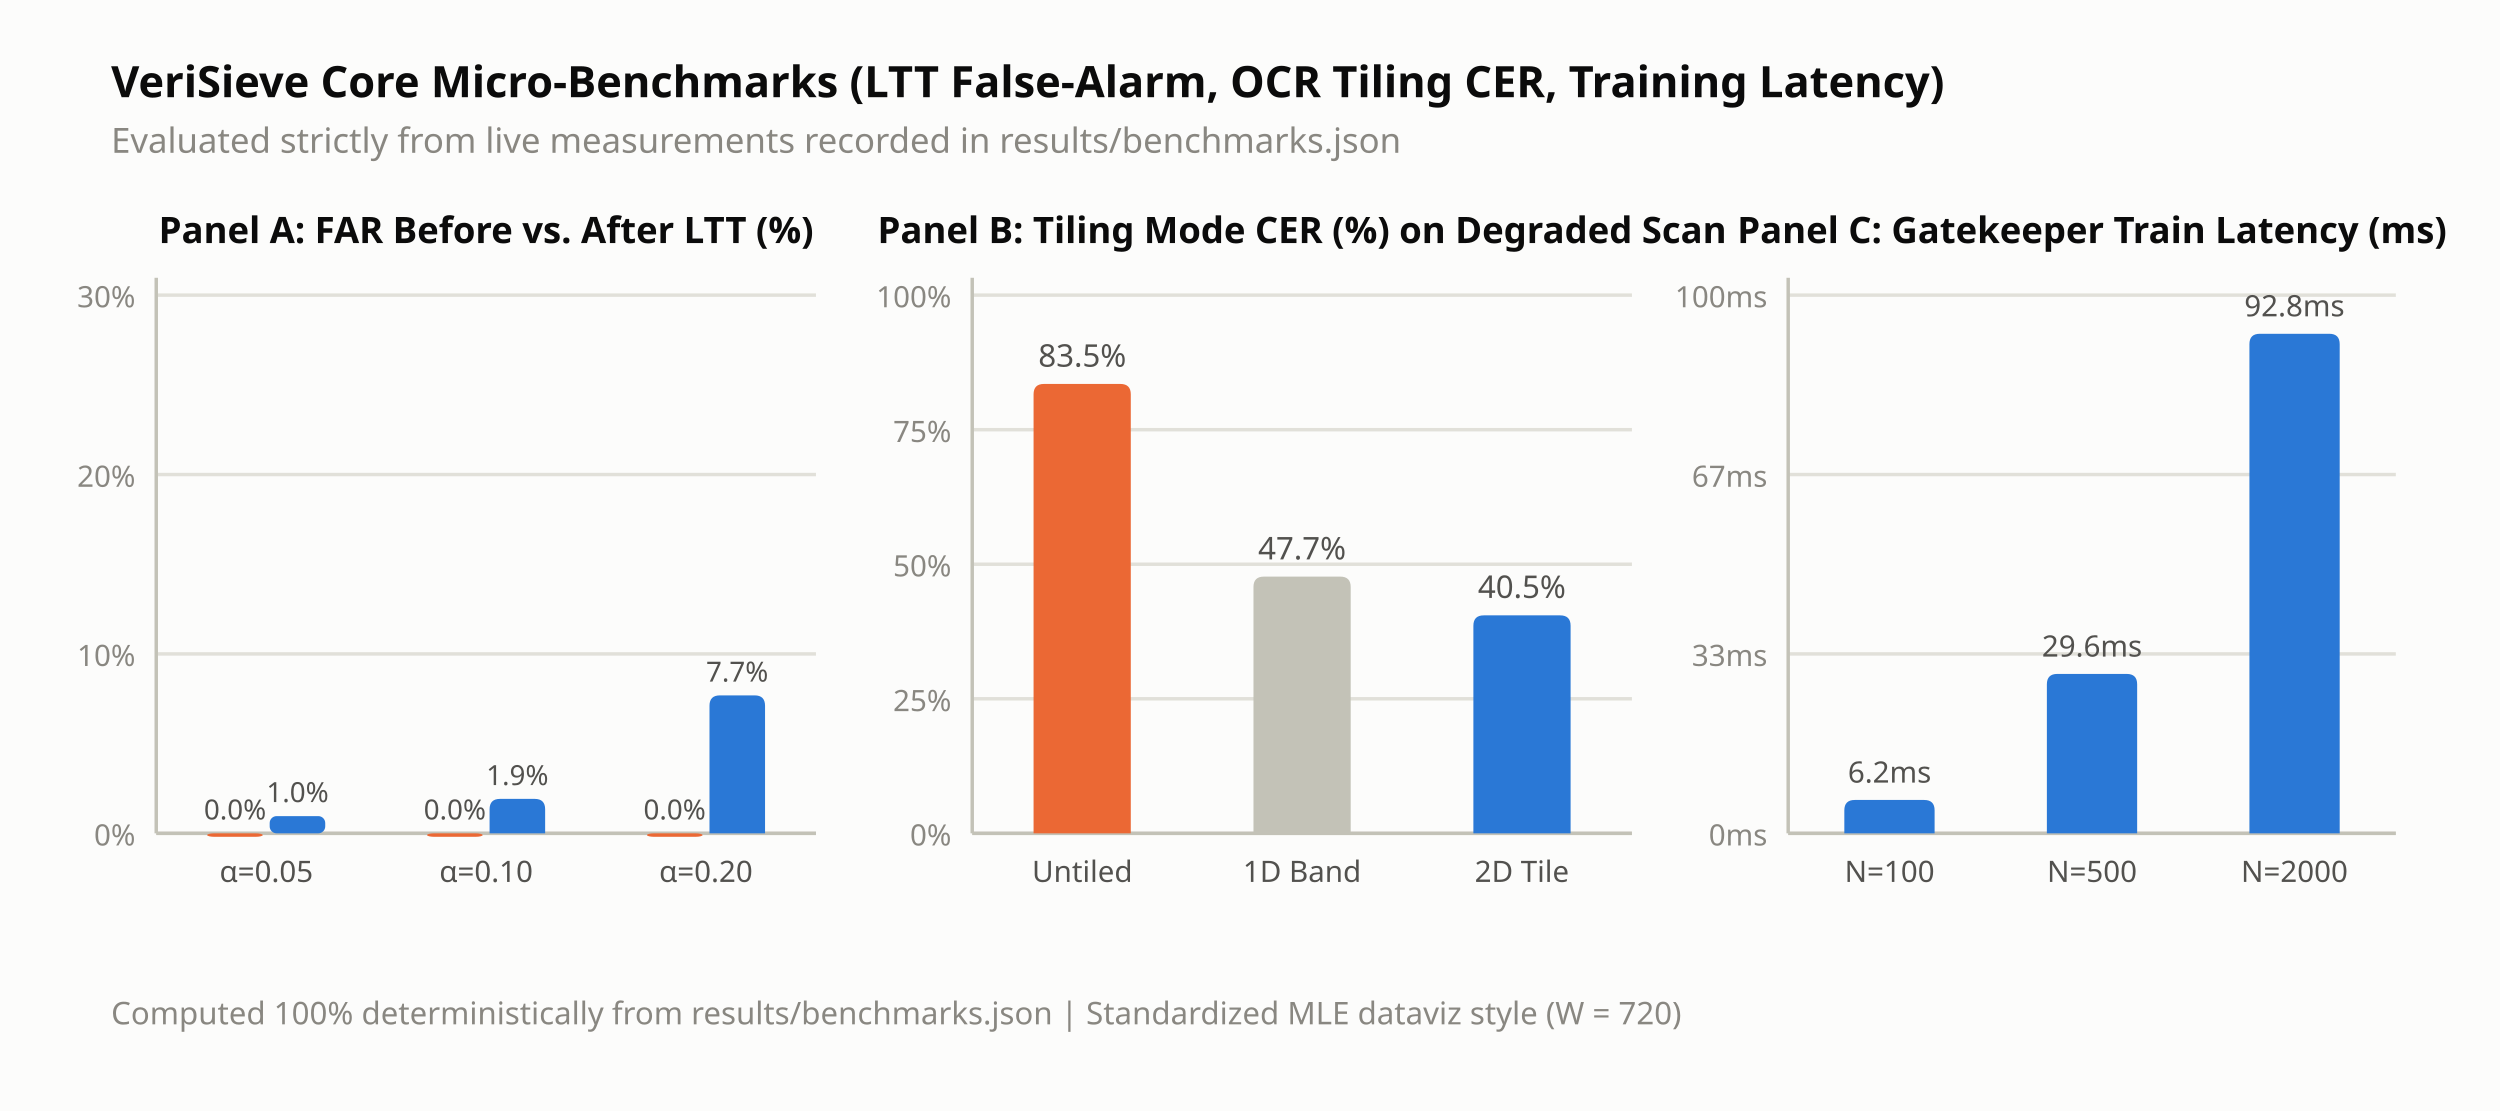
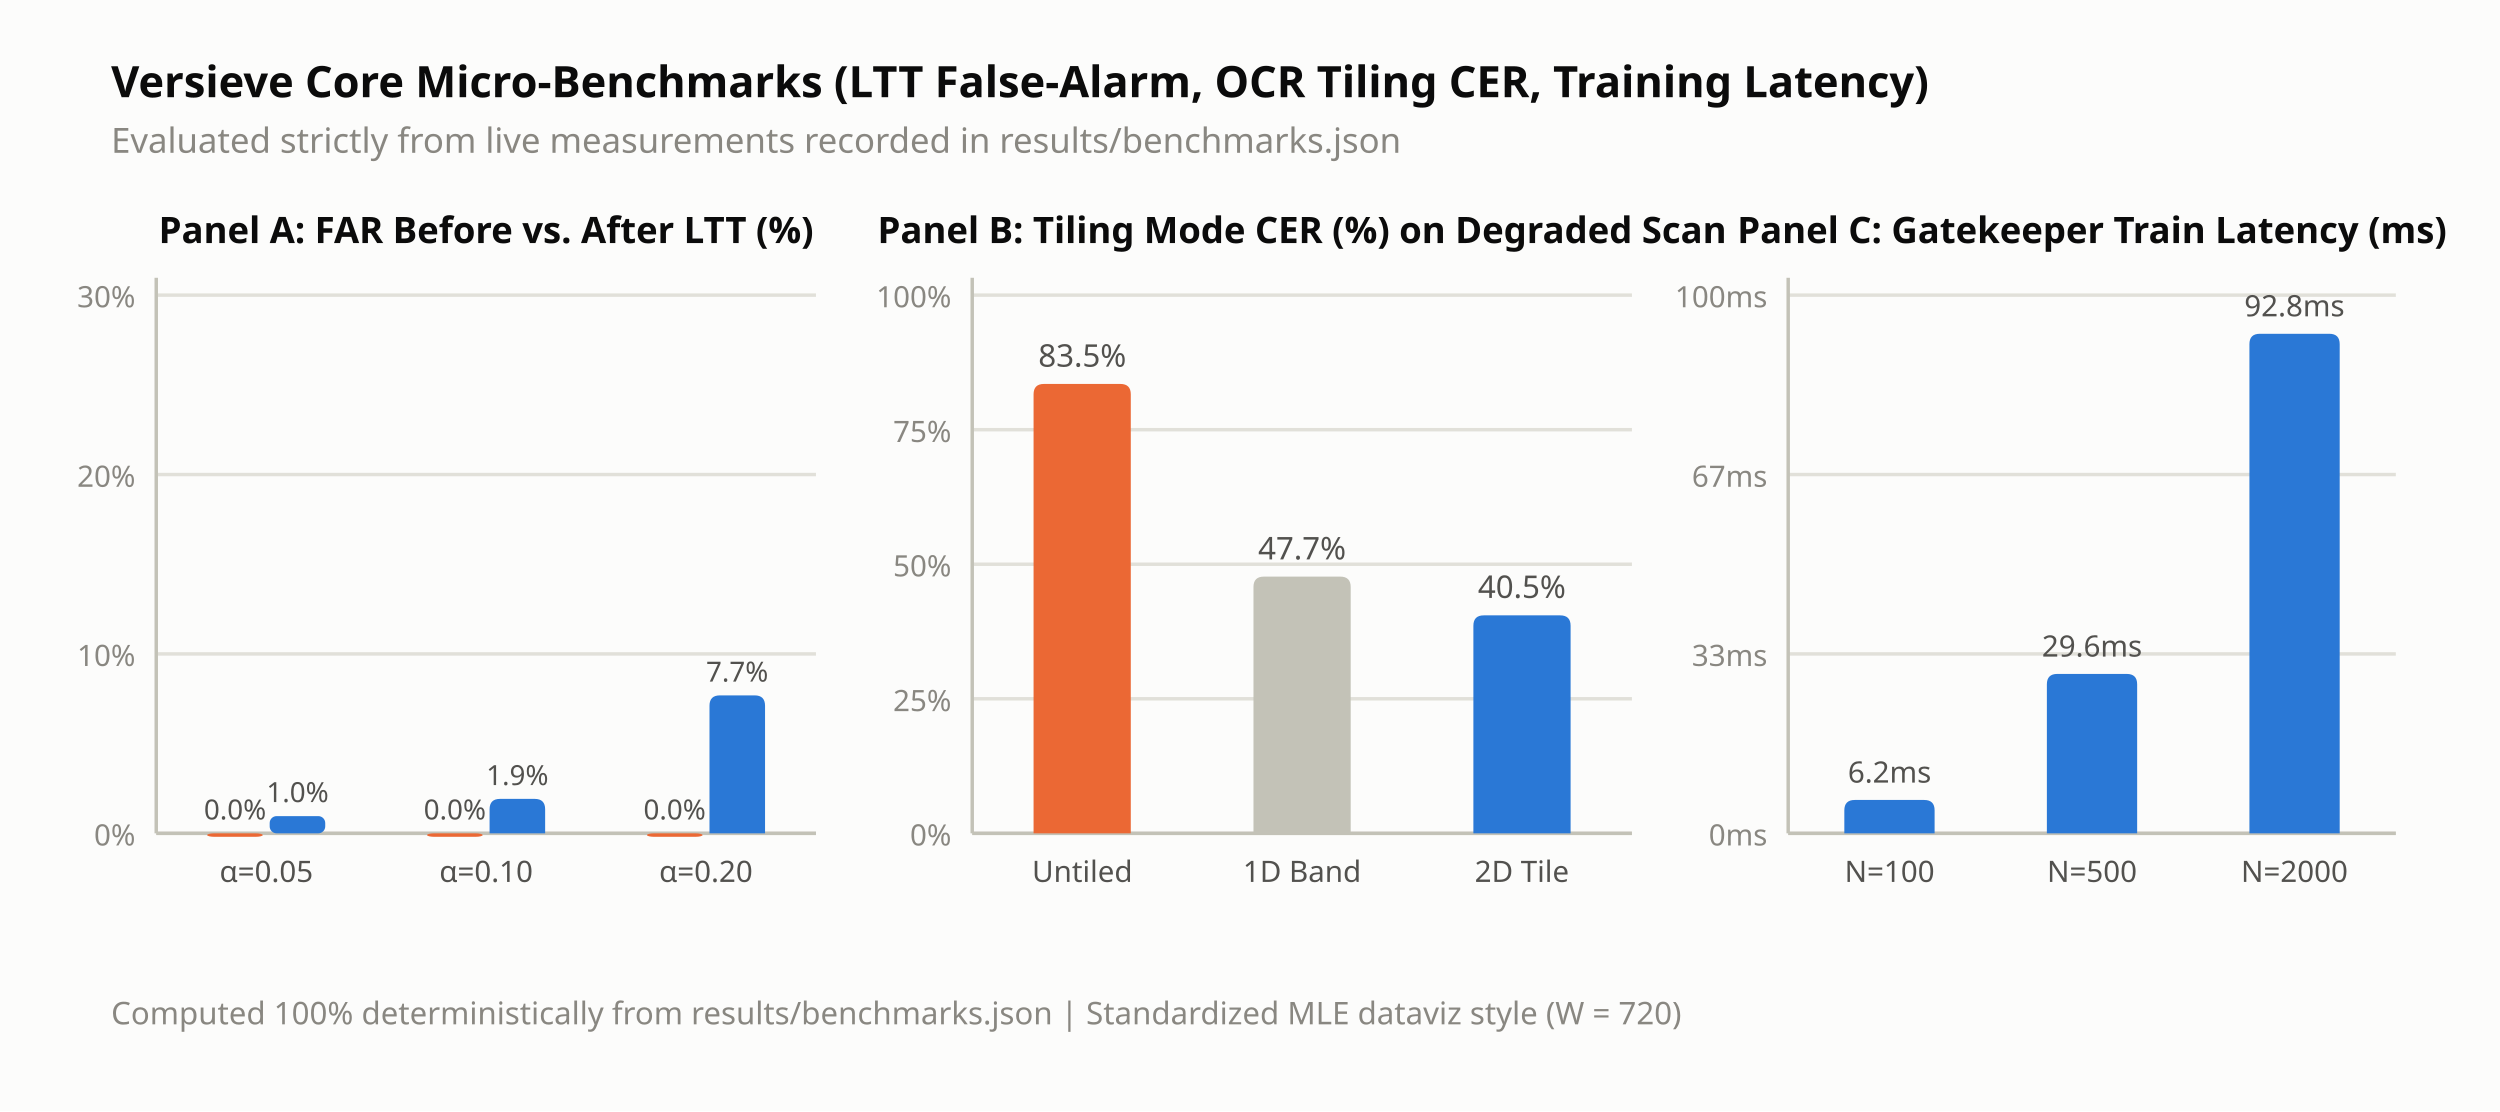
<svg xmlns="http://www.w3.org/2000/svg" viewBox="0 0 720 320" width="720" height="320">
  <rect width="720" height="320" fill="#fcfcfb" />
-   <text x="32" y="28" font-family="Segoe UI, sans-serif" font-size="12.5" fill="#0b0b0b" text-anchor="start" font-weight="bold">VeriSieve Core Micro-Benchmarks (LTT False-Alarm, OCR Tiling CER, Training Latency)</text>
+   <text x="32" y="28" font-family="Segoe UI, sans-serif" font-size="12.5" fill="#0b0b0b" text-anchor="start" font-weight="bold">Versieve Core Micro-Benchmarks (LTT False-Alarm, OCR Tiling CER, Training Latency)</text>
  <text x="32" y="44" font-family="Segoe UI, sans-serif" font-size="10" fill="#898781" text-anchor="start" font-weight="normal">Evaluated strictly from live measurements recorded in results/benchmarks.json</text>
  <text x="140" y="70" font-family="Segoe UI, sans-serif" font-size="10.5" fill="#0b0b0b" text-anchor="middle" font-weight="bold">Panel A: FAR Before vs. After LTT (%)</text>
  <line x1="45" y1="240" x2="235" y2="240" stroke="#e1e0d9" stroke-width="1" />
  <text x="39" y="243.5" font-family="Segoe UI, sans-serif" font-size="8.5" fill="#898781" text-anchor="end" font-weight="normal">0%</text>
  <line x1="45" y1="188.333" x2="235" y2="188.333" stroke="#e1e0d9" stroke-width="1" />
  <text x="39" y="191.8" font-family="Segoe UI, sans-serif" font-size="8.5" fill="#898781" text-anchor="end" font-weight="normal">10%</text>
  <line x1="45" y1="136.667" x2="235" y2="136.667" stroke="#e1e0d9" stroke-width="1" />
  <text x="39" y="140.2" font-family="Segoe UI, sans-serif" font-size="8.5" fill="#898781" text-anchor="end" font-weight="normal">20%</text>
  <line x1="45" y1="85" x2="235" y2="85" stroke="#e1e0d9" stroke-width="1" />
  <text x="39" y="88.5" font-family="Segoe UI, sans-serif" font-size="8.5" fill="#898781" text-anchor="end" font-weight="normal">30%</text>
  <line x1="45" y1="240" x2="235" y2="240" stroke="#c3c2b7" stroke-width="1" />
  <line x1="45" y1="80" x2="45" y2="240" stroke="#c3c2b7" stroke-width="1" />
  <rect x="59.667" y="240" width="16" height="1" rx="2" fill="#eb6834" />
  <rect x="77.667" y="235.04" width="16" height="4.96" rx="2" fill="#2a78d6" />
  <text x="67.7" y="236" font-family="Segoe UI, sans-serif" font-size="8" fill="#52514e" text-anchor="middle" font-weight="normal">0.0%</text>
  <text x="85.7" y="231" font-family="Segoe UI, sans-serif" font-size="8" fill="#52514e" text-anchor="middle" font-weight="normal">1.0%</text>
  <text x="76.7" y="254" font-family="Segoe UI, sans-serif" font-size="8.5" fill="#52514e" text-anchor="middle" font-weight="normal">α=0.05</text>
  <rect x="123" y="240" width="16" height="1" rx="2" fill="#eb6834" />
  <path d="M141 240 L141 233.08 Q141 230.08 144 230.08 L154 230.08 Q157 230.08 157 233.08 L157 240 Z" fill="#2a78d6" />
  <text x="131" y="236" font-family="Segoe UI, sans-serif" font-size="8" fill="#52514e" text-anchor="middle" font-weight="normal">0.0%</text>
  <text x="149" y="226.1" font-family="Segoe UI, sans-serif" font-size="8" fill="#52514e" text-anchor="middle" font-weight="normal">1.9%</text>
  <text x="140" y="254" font-family="Segoe UI, sans-serif" font-size="8.5" fill="#52514e" text-anchor="middle" font-weight="normal">α=0.10</text>
  <rect x="186.333" y="240" width="16" height="1" rx="2" fill="#eb6834" />
  <path d="M204.333 240 L204.333 203.268 Q204.333 200.268 207.333 200.268 L217.333 200.268 Q220.333 200.268 220.333 203.268 L220.333 240 Z" fill="#2a78d6" />
  <text x="194.3" y="236" font-family="Segoe UI, sans-serif" font-size="8" fill="#52514e" text-anchor="middle" font-weight="normal">0.0%</text>
  <text x="212.3" y="196.3" font-family="Segoe UI, sans-serif" font-size="8" fill="#52514e" text-anchor="middle" font-weight="normal">7.7%</text>
  <text x="203.3" y="254" font-family="Segoe UI, sans-serif" font-size="8.5" fill="#52514e" text-anchor="middle" font-weight="normal">α=0.20</text>
  <text x="375" y="70" font-family="Segoe UI, sans-serif" font-size="10.5" fill="#0b0b0b" text-anchor="middle" font-weight="bold">Panel B: Tiling Mode CER (%) on Degraded Scan</text>
  <line x1="280" y1="240" x2="470" y2="240" stroke="#e1e0d9" stroke-width="1" />
  <text x="274" y="243.5" font-family="Segoe UI, sans-serif" font-size="8.5" fill="#898781" text-anchor="end" font-weight="normal">0%</text>
  <line x1="280" y1="201.25" x2="470" y2="201.25" stroke="#e1e0d9" stroke-width="1" />
  <text x="274" y="204.8" font-family="Segoe UI, sans-serif" font-size="8.5" fill="#898781" text-anchor="end" font-weight="normal">25%</text>
  <line x1="280" y1="162.5" x2="470" y2="162.5" stroke="#e1e0d9" stroke-width="1" />
  <text x="274" y="166" font-family="Segoe UI, sans-serif" font-size="8.5" fill="#898781" text-anchor="end" font-weight="normal">50%</text>
  <line x1="280" y1="123.75" x2="470" y2="123.75" stroke="#e1e0d9" stroke-width="1" />
  <text x="274" y="127.3" font-family="Segoe UI, sans-serif" font-size="8.5" fill="#898781" text-anchor="end" font-weight="normal">75%</text>
  <line x1="280" y1="85" x2="470" y2="85" stroke="#e1e0d9" stroke-width="1" />
  <text x="274" y="88.5" font-family="Segoe UI, sans-serif" font-size="8.5" fill="#898781" text-anchor="end" font-weight="normal">100%</text>
  <line x1="280" y1="240" x2="470" y2="240" stroke="#c3c2b7" stroke-width="1" />
  <line x1="280" y1="80" x2="280" y2="240" stroke="#c3c2b7" stroke-width="1" />
  <path d="M297.667 240 L297.667 113.575 Q297.667 110.575 300.667 110.575 L322.667 110.575 Q325.667 110.575 325.667 113.575 L325.667 240 Z" fill="#eb6834" />
  <text x="311.7" y="105.6" font-family="Segoe UI, sans-serif" font-size="9" fill="#52514e" text-anchor="middle" font-weight="normal">83.5%</text>
  <text x="311.7" y="254" font-family="Segoe UI, sans-serif" font-size="8.5" fill="#52514e" text-anchor="middle" font-weight="normal">Untiled</text>
  <path d="M361 240 L361 169.065 Q361 166.065 364 166.065 L386 166.065 Q389 166.065 389 169.065 L389 240 Z" fill="#c3c2b7" />
  <text x="375" y="161.1" font-family="Segoe UI, sans-serif" font-size="9" fill="#52514e" text-anchor="middle" font-weight="normal">47.7%</text>
  <text x="375" y="254" font-family="Segoe UI, sans-serif" font-size="8.5" fill="#52514e" text-anchor="middle" font-weight="normal">1D Band</text>
  <path d="M424.333 240 L424.333 180.225 Q424.333 177.225 427.333 177.225 L449.333 177.225 Q452.333 177.225 452.333 180.225 L452.333 240 Z" fill="#2a78d6" />
  <text x="438.3" y="172.2" font-family="Segoe UI, sans-serif" font-size="9" fill="#52514e" text-anchor="middle" font-weight="normal">40.5%</text>
  <text x="438.3" y="254" font-family="Segoe UI, sans-serif" font-size="8.5" fill="#52514e" text-anchor="middle" font-weight="normal">2D Tile</text>
  <text x="602.5" y="70" font-family="Segoe UI, sans-serif" font-size="10.5" fill="#0b0b0b" text-anchor="middle" font-weight="bold">Panel C: Gatekeeper Train Latency (ms)</text>
  <line x1="515" y1="240" x2="690" y2="240" stroke="#e1e0d9" stroke-width="1" />
  <text x="509" y="243.5" font-family="Segoe UI, sans-serif" font-size="8.5" fill="#898781" text-anchor="end" font-weight="normal">0ms</text>
  <line x1="515" y1="188.333" x2="690" y2="188.333" stroke="#e1e0d9" stroke-width="1" />
  <text x="509" y="191.8" font-family="Segoe UI, sans-serif" font-size="8.5" fill="#898781" text-anchor="end" font-weight="normal">33ms</text>
  <line x1="515" y1="136.667" x2="690" y2="136.667" stroke="#e1e0d9" stroke-width="1" />
  <text x="509" y="140.2" font-family="Segoe UI, sans-serif" font-size="8.5" fill="#898781" text-anchor="end" font-weight="normal">67ms</text>
  <line x1="515" y1="85" x2="690" y2="85" stroke="#e1e0d9" stroke-width="1" />
  <text x="509" y="88.5" font-family="Segoe UI, sans-serif" font-size="8.5" fill="#898781" text-anchor="end" font-weight="normal">100ms</text>
  <line x1="515" y1="240" x2="690" y2="240" stroke="#c3c2b7" stroke-width="1" />
  <line x1="515" y1="80" x2="515" y2="240" stroke="#c3c2b7" stroke-width="1" />
  <path d="M531.167 240 L531.167 233.39 Q531.167 230.39 534.167 230.39 L554.167 230.39 Q557.167 230.39 557.167 233.39 L557.167 240 Z" fill="#2a78d6" />
  <text x="544.2" y="225.4" font-family="Segoe UI, sans-serif" font-size="8.5" fill="#52514e" text-anchor="middle" font-weight="normal">6.2ms</text>
  <text x="544.2" y="254" font-family="Segoe UI, sans-serif" font-size="8.5" fill="#52514e" text-anchor="middle" font-weight="normal">N=100</text>
  <path d="M589.5 240 L589.5 197.089 Q589.5 194.089 592.5 194.089 L612.5 194.089 Q615.5 194.089 615.5 197.089 L615.5 240 Z" fill="#2a78d6" />
  <text x="602.5" y="189.1" font-family="Segoe UI, sans-serif" font-size="8.5" fill="#52514e" text-anchor="middle" font-weight="normal">29.6ms</text>
  <text x="602.5" y="254" font-family="Segoe UI, sans-serif" font-size="8.5" fill="#52514e" text-anchor="middle" font-weight="normal">N=500</text>
  <path d="M647.833 240 L647.833 99.129 Q647.833 96.129 650.833 96.129 L670.833 96.129 Q673.833 96.129 673.833 99.129 L673.833 240 Z" fill="#2a78d6" />
  <text x="660.8" y="91.1" font-family="Segoe UI, sans-serif" font-size="8.5" fill="#52514e" text-anchor="middle" font-weight="normal">92.8ms</text>
  <text x="660.8" y="254" font-family="Segoe UI, sans-serif" font-size="8.5" fill="#52514e" text-anchor="middle" font-weight="normal">N=2000</text>
  <text x="32" y="295" font-family="Segoe UI, sans-serif" font-size="9" fill="#898781" text-anchor="start" font-weight="normal">Computed 100% deterministically from results/benchmarks.json | Standardized MLE dataviz style (W = 720)</text>
</svg>
